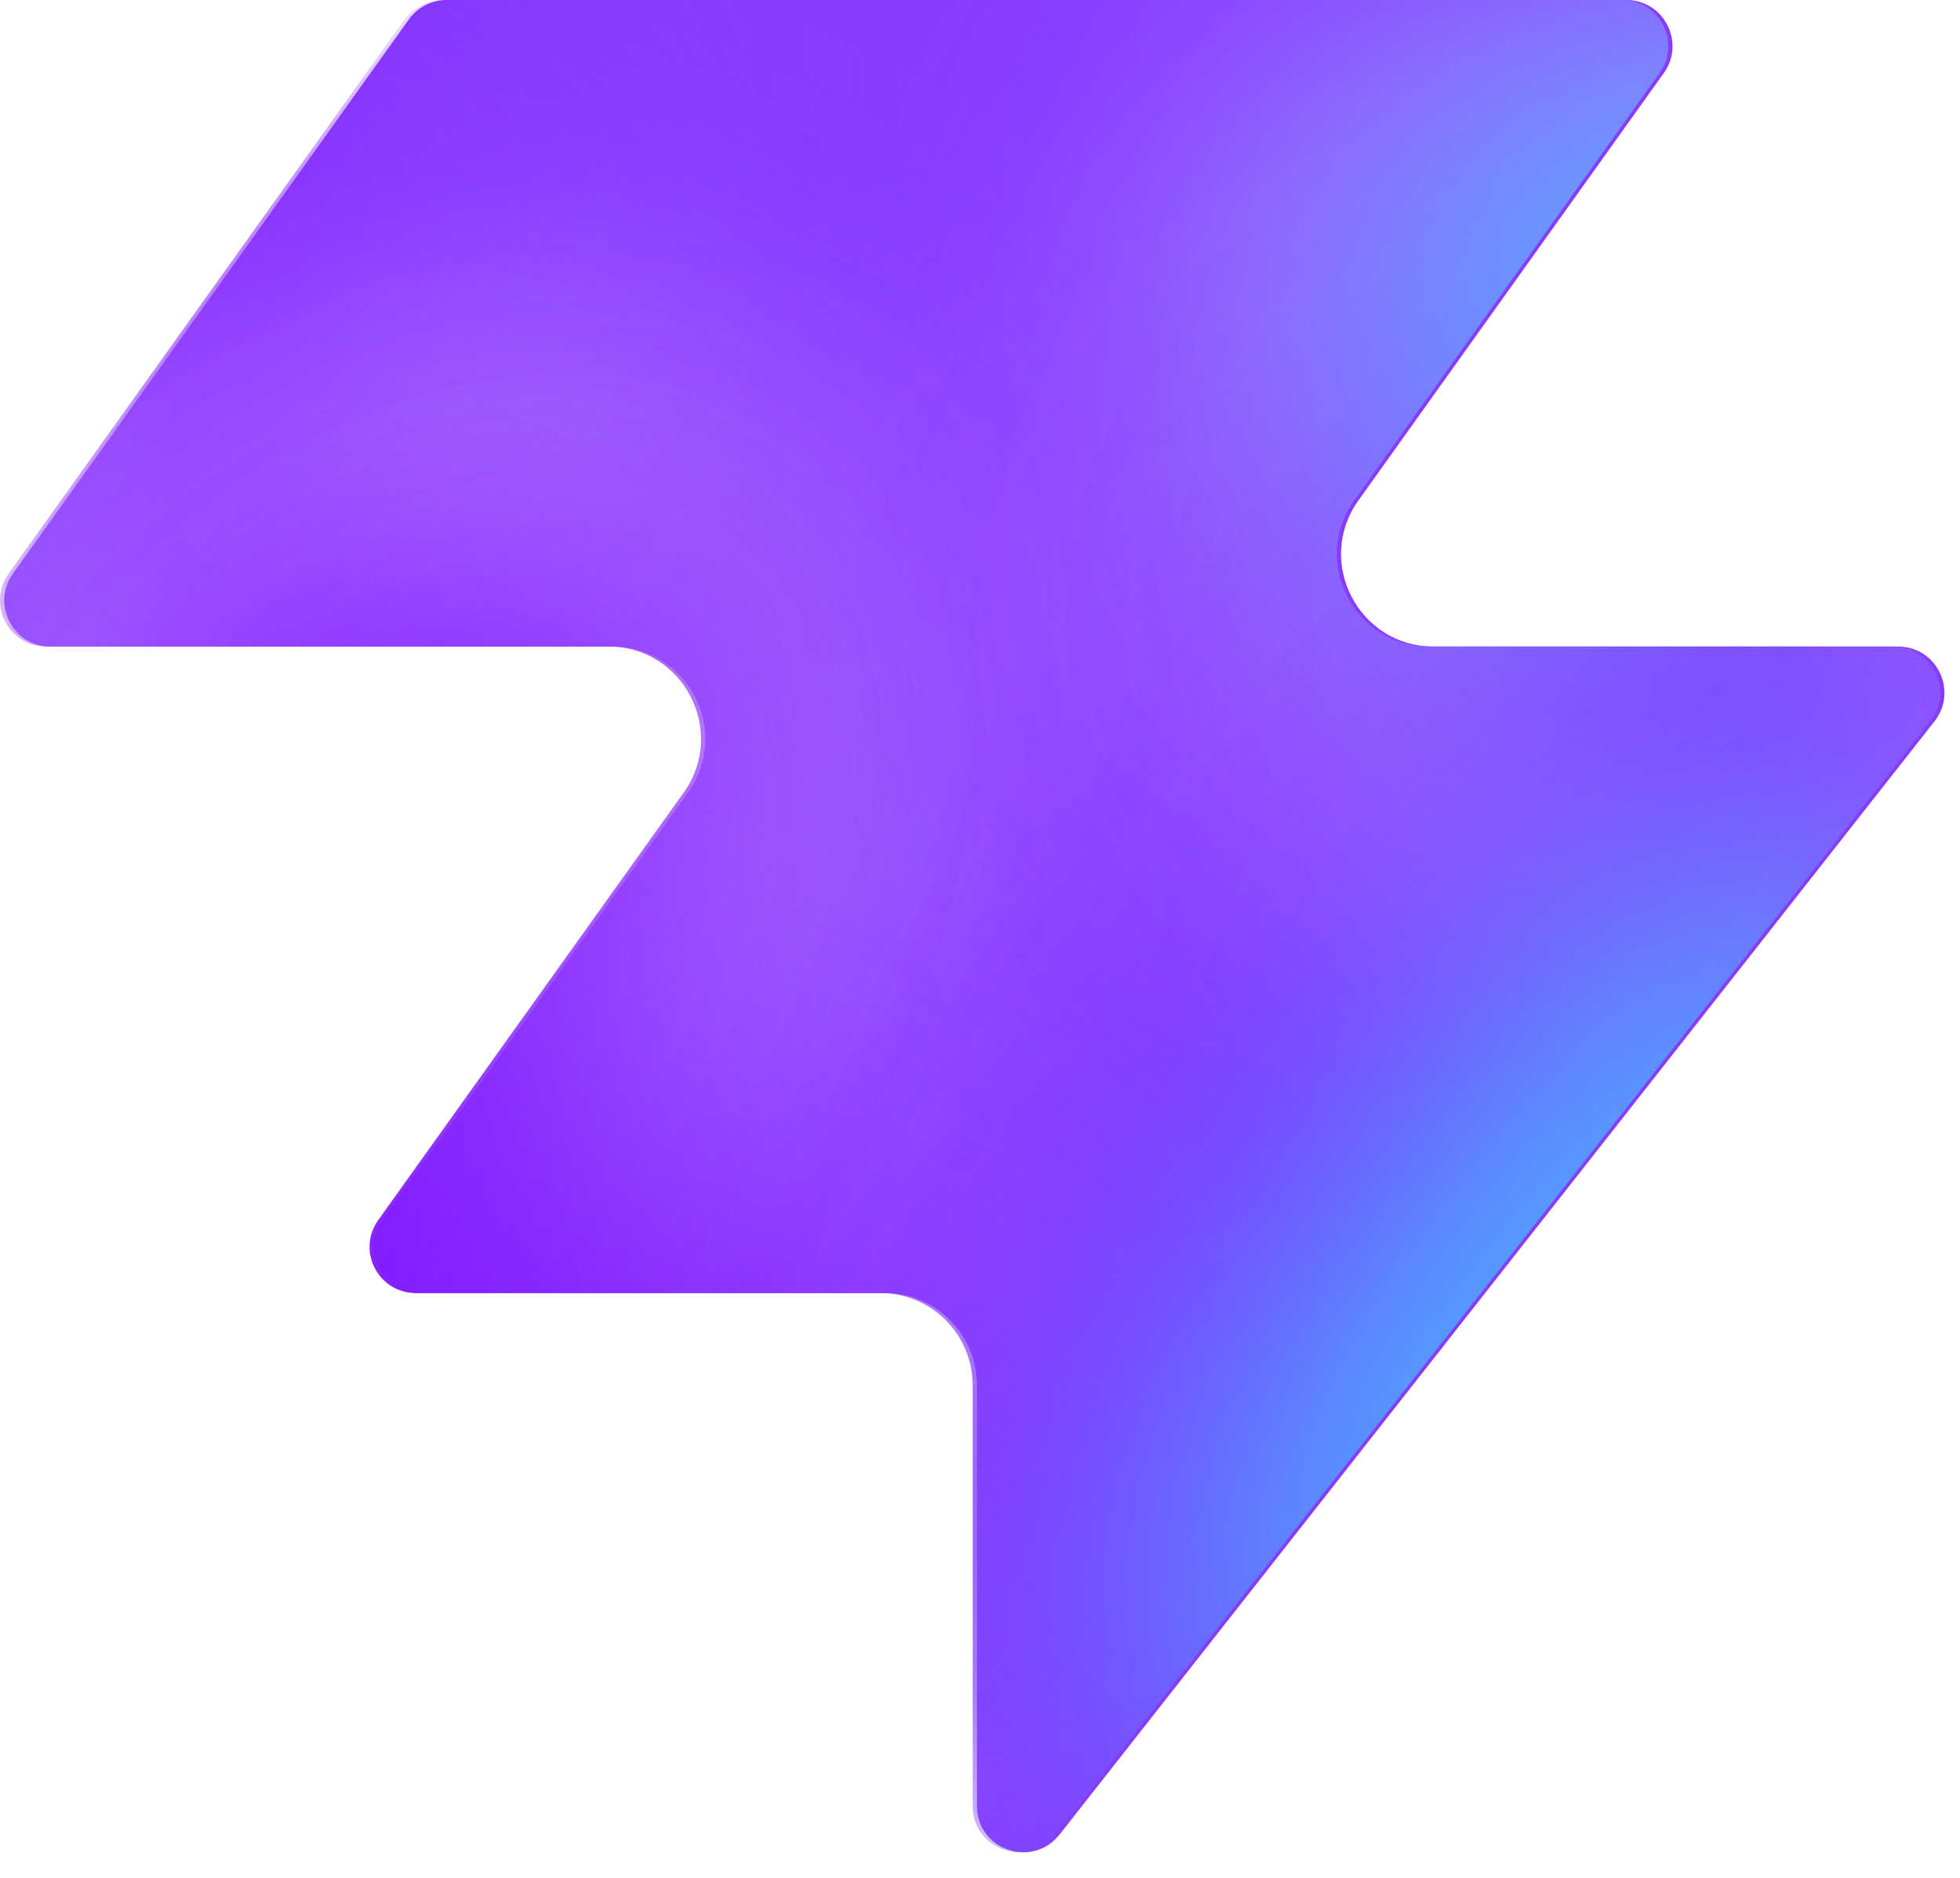
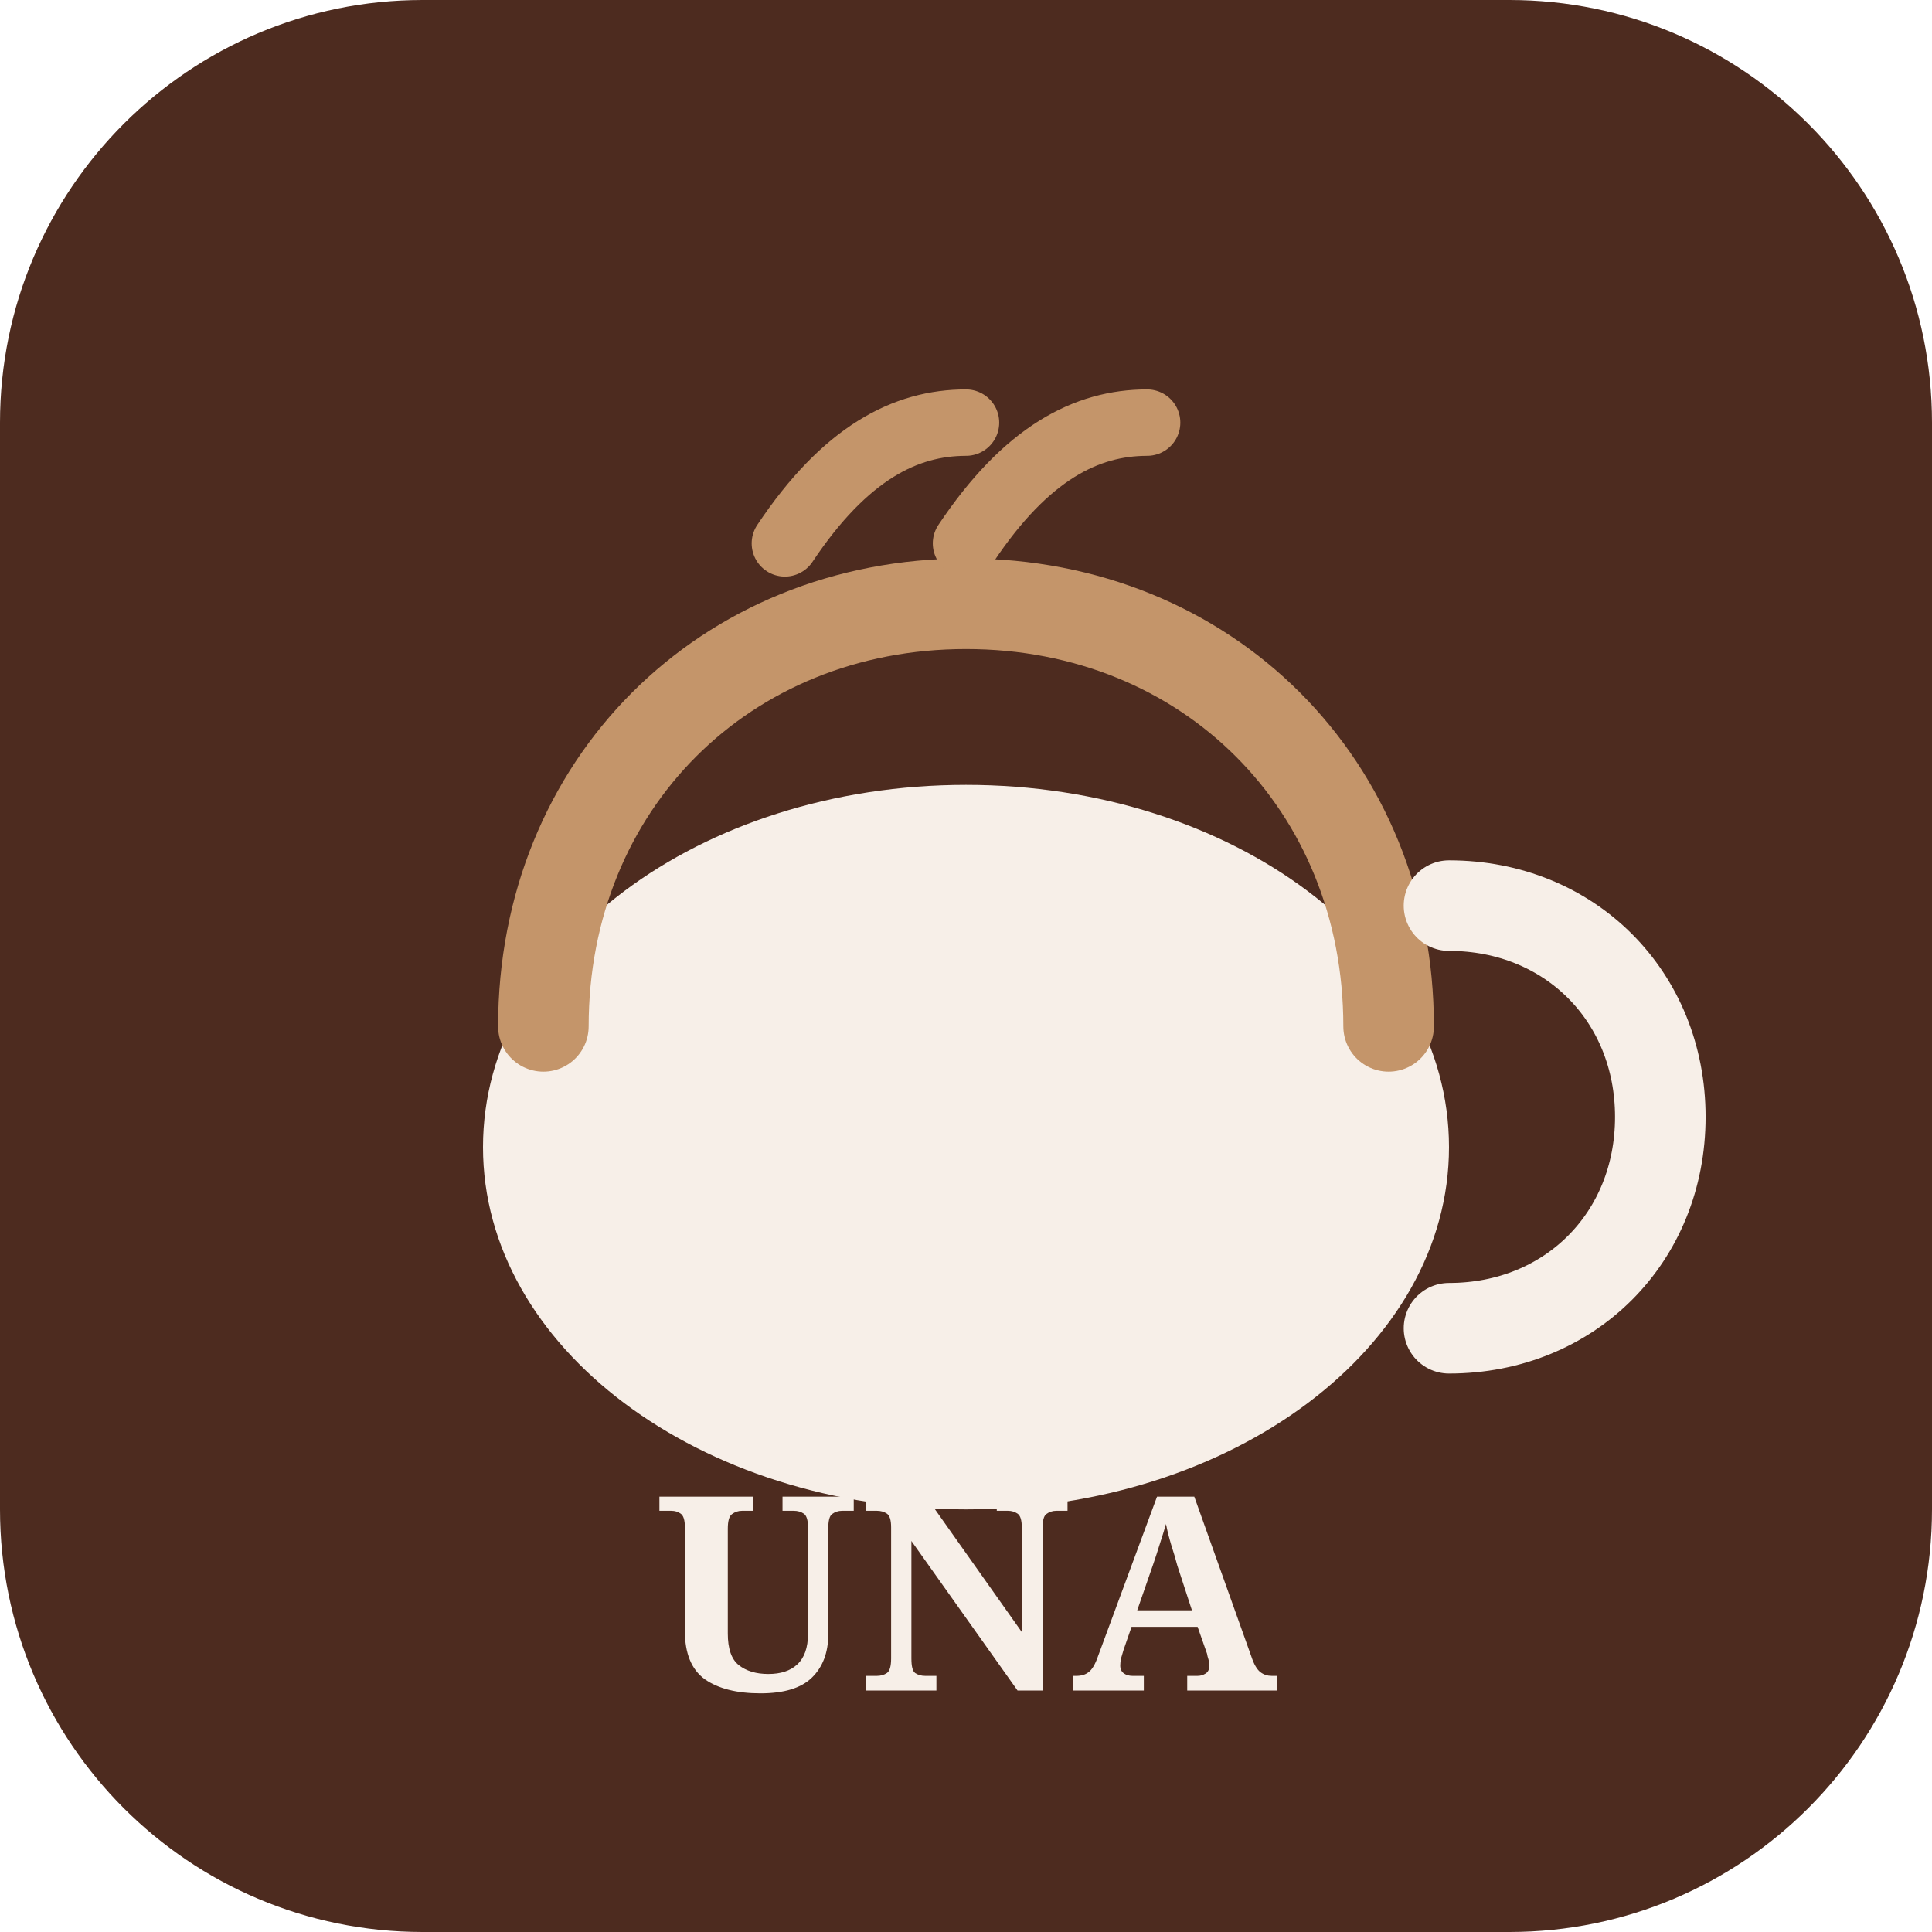
- <svg xmlns="http://www.w3.org/2000/svg" width="48" height="46" fill="none" viewBox="0 0 48 46">
-   <path fill="#863bff" d="M25.946 44.938c-.664.845-2.021.375-2.021-.698V33.937a2.26 2.26 0 0 0-2.262-2.262H10.287c-.92 0-1.456-1.04-.92-1.788l7.48-10.471c1.07-1.497 0-3.578-1.842-3.578H1.237c-.92 0-1.456-1.04-.92-1.788L10.013.474c.214-.297.556-.474.92-.474h28.894c.92 0 1.456 1.04.92 1.788l-7.48 10.471c-1.07 1.498 0 3.579 1.842 3.579h11.377c.943 0 1.473 1.088.89 1.83L25.947 44.94z" style="fill:#863bff;fill:color(display-p3 .525 .23 1);fill-opacity:1" />
-   <mask id="a" width="48" height="46" x="0" y="0" maskUnits="userSpaceOnUse" style="mask-type:alpha">
-     <path fill="#000" d="M25.842 44.938c-.664.844-2.021.375-2.021-.698V33.937a2.26 2.26 0 0 0-2.262-2.262H10.183c-.92 0-1.456-1.04-.92-1.788l7.48-10.471c1.07-1.498 0-3.579-1.842-3.579H1.133c-.92 0-1.456-1.04-.92-1.787L9.91.473c.214-.297.556-.474.92-.474h28.894c.92 0 1.456 1.04.92 1.788l-7.48 10.471c-1.07 1.498 0 3.578 1.842 3.578h11.377c.943 0 1.473 1.088.89 1.832L25.843 44.94z" style="fill:#000;fill-opacity:1" />
-   </mask>
-   <g mask="url(#a)">
-     <g filter="url(#b)">
-       <ellipse cx="5.508" cy="14.704" fill="#ede6ff" rx="5.508" ry="14.704" style="fill:#ede6ff;fill:color(display-p3 .927 .903 1);fill-opacity:1" transform="matrix(.00324 1 1 -.00324 -4.47 31.516)" />
-     </g>
-     <g filter="url(#c)">
-       <ellipse cx="10.399" cy="29.851" fill="#ede6ff" rx="10.399" ry="29.851" style="fill:#ede6ff;fill:color(display-p3 .927 .903 1);fill-opacity:1" transform="matrix(.00324 1 1 -.00324 -39.328 7.883)" />
-     </g>
-     <g filter="url(#d)">
-       <ellipse cx="5.508" cy="30.487" fill="#7e14ff" rx="5.508" ry="30.487" style="fill:#7e14ff;fill:color(display-p3 .492 .077 1);fill-opacity:1" transform="rotate(89.814 -25.913 -14.639)scale(1 -1)" />
-     </g>
-     <g filter="url(#e)">
-       <ellipse cx="5.508" cy="30.599" fill="#7e14ff" rx="5.508" ry="30.599" style="fill:#7e14ff;fill:color(display-p3 .492 .077 1);fill-opacity:1" transform="rotate(89.814 -32.644 -3.334)scale(1 -1)" />
-     </g>
-     <g filter="url(#f)">
-       <ellipse cx="5.508" cy="30.599" fill="#7e14ff" rx="5.508" ry="30.599" style="fill:#7e14ff;fill:color(display-p3 .492 .077 1);fill-opacity:1" transform="matrix(.00324 1 1 -.00324 -34.34 30.47)" />
-     </g>
-     <g filter="url(#g)">
-       <ellipse cx="14.072" cy="22.078" fill="#ede6ff" rx="14.072" ry="22.078" style="fill:#ede6ff;fill:color(display-p3 .927 .903 1);fill-opacity:1" transform="rotate(93.35 24.506 48.493)scale(-1 1)" />
-     </g>
-     <g filter="url(#h)">
-       <ellipse cx="3.47" cy="21.501" fill="#7e14ff" rx="3.47" ry="21.501" style="fill:#7e14ff;fill:color(display-p3 .492 .077 1);fill-opacity:1" transform="rotate(89.009 28.708 47.59)scale(-1 1)" />
-     </g>
-     <g filter="url(#i)">
-       <ellipse cx="3.47" cy="21.501" fill="#7e14ff" rx="3.47" ry="21.501" style="fill:#7e14ff;fill:color(display-p3 .492 .077 1);fill-opacity:1" transform="rotate(89.009 28.708 47.59)scale(-1 1)" />
-     </g>
-     <g filter="url(#j)">
-       <ellipse cx=".387" cy="8.972" fill="#7e14ff" rx="4.407" ry="29.108" style="fill:#7e14ff;fill:color(display-p3 .492 .077 1);fill-opacity:1" transform="rotate(39.51 .387 8.972)" />
-     </g>
-     <g filter="url(#k)">
-       <ellipse cx="47.523" cy="-6.092" fill="#7e14ff" rx="4.407" ry="29.108" style="fill:#7e14ff;fill:color(display-p3 .492 .077 1);fill-opacity:1" transform="rotate(37.892 47.523 -6.092)" />
-     </g>
-     <g filter="url(#l)">
-       <ellipse cx="41.412" cy="6.333" fill="#47bfff" rx="5.971" ry="9.665" style="fill:#47bfff;fill:color(display-p3 .28 .748 1);fill-opacity:1" transform="rotate(37.892 41.412 6.333)" />
-     </g>
-     <g filter="url(#m)">
-       <ellipse cx="-1.879" cy="38.332" fill="#7e14ff" rx="4.407" ry="29.108" style="fill:#7e14ff;fill:color(display-p3 .492 .077 1);fill-opacity:1" transform="rotate(37.892 -1.88 38.332)" />
-     </g>
-     <g filter="url(#n)">
-       <ellipse cx="-1.879" cy="38.332" fill="#7e14ff" rx="4.407" ry="29.108" style="fill:#7e14ff;fill:color(display-p3 .492 .077 1);fill-opacity:1" transform="rotate(37.892 -1.88 38.332)" />
-     </g>
-     <g filter="url(#o)">
-       <ellipse cx="35.651" cy="29.907" fill="#7e14ff" rx="4.407" ry="29.108" style="fill:#7e14ff;fill:color(display-p3 .492 .077 1);fill-opacity:1" transform="rotate(37.892 35.651 29.907)" />
-     </g>
-     <g filter="url(#p)">
-       <ellipse cx="38.418" cy="32.4" fill="#47bfff" rx="5.971" ry="15.297" style="fill:#47bfff;fill:color(display-p3 .28 .748 1);fill-opacity:1" transform="rotate(37.892 38.418 32.4)" />
-     </g>
-   </g>
-   <defs>
-     <filter id="b" width="60.045" height="41.654" x="-19.77" y="16.149" color-interpolation-filters="sRGB" filterUnits="userSpaceOnUse">
-       <feFlood flood-opacity="0" result="BackgroundImageFix" />
-       <feBlend in="SourceGraphic" in2="BackgroundImageFix" result="shape" />
-       <feGaussianBlur result="effect1_foregroundBlur_2002_17158" stdDeviation="7.659" />
-     </filter>
-     <filter id="c" width="90.34" height="51.437" x="-54.613" y="-7.533" color-interpolation-filters="sRGB" filterUnits="userSpaceOnUse">
-       <feFlood flood-opacity="0" result="BackgroundImageFix" />
-       <feBlend in="SourceGraphic" in2="BackgroundImageFix" result="shape" />
-       <feGaussianBlur result="effect1_foregroundBlur_2002_17158" stdDeviation="7.659" />
-     </filter>
-     <filter id="d" width="79.355" height="29.4" x="-49.64" y="2.03" color-interpolation-filters="sRGB" filterUnits="userSpaceOnUse">
-       <feFlood flood-opacity="0" result="BackgroundImageFix" />
-       <feBlend in="SourceGraphic" in2="BackgroundImageFix" result="shape" />
-       <feGaussianBlur result="effect1_foregroundBlur_2002_17158" stdDeviation="4.596" />
-     </filter>
-     <filter id="e" width="79.579" height="29.4" x="-45.045" y="20.029" color-interpolation-filters="sRGB" filterUnits="userSpaceOnUse">
-       <feFlood flood-opacity="0" result="BackgroundImageFix" />
-       <feBlend in="SourceGraphic" in2="BackgroundImageFix" result="shape" />
-       <feGaussianBlur result="effect1_foregroundBlur_2002_17158" stdDeviation="4.596" />
-     </filter>
-     <filter id="f" width="79.579" height="29.4" x="-43.513" y="21.178" color-interpolation-filters="sRGB" filterUnits="userSpaceOnUse">
-       <feFlood flood-opacity="0" result="BackgroundImageFix" />
-       <feBlend in="SourceGraphic" in2="BackgroundImageFix" result="shape" />
-       <feGaussianBlur result="effect1_foregroundBlur_2002_17158" stdDeviation="4.596" />
-     </filter>
-     <filter id="g" width="74.749" height="58.852" x="15.756" y="-17.901" color-interpolation-filters="sRGB" filterUnits="userSpaceOnUse">
-       <feFlood flood-opacity="0" result="BackgroundImageFix" />
-       <feBlend in="SourceGraphic" in2="BackgroundImageFix" result="shape" />
-       <feGaussianBlur result="effect1_foregroundBlur_2002_17158" stdDeviation="7.659" />
-     </filter>
-     <filter id="h" width="61.377" height="25.362" x="23.548" y="2.284" color-interpolation-filters="sRGB" filterUnits="userSpaceOnUse">
-       <feFlood flood-opacity="0" result="BackgroundImageFix" />
-       <feBlend in="SourceGraphic" in2="BackgroundImageFix" result="shape" />
-       <feGaussianBlur result="effect1_foregroundBlur_2002_17158" stdDeviation="4.596" />
-     </filter>
-     <filter id="i" width="61.377" height="25.362" x="23.548" y="2.284" color-interpolation-filters="sRGB" filterUnits="userSpaceOnUse">
-       <feFlood flood-opacity="0" result="BackgroundImageFix" />
-       <feBlend in="SourceGraphic" in2="BackgroundImageFix" result="shape" />
-       <feGaussianBlur result="effect1_foregroundBlur_2002_17158" stdDeviation="4.596" />
-     </filter>
-     <filter id="j" width="56.045" height="63.649" x="-27.636" y="-22.853" color-interpolation-filters="sRGB" filterUnits="userSpaceOnUse">
-       <feFlood flood-opacity="0" result="BackgroundImageFix" />
-       <feBlend in="SourceGraphic" in2="BackgroundImageFix" result="shape" />
-       <feGaussianBlur result="effect1_foregroundBlur_2002_17158" stdDeviation="4.596" />
-     </filter>
-     <filter id="k" width="54.814" height="64.646" x="20.116" y="-38.415" color-interpolation-filters="sRGB" filterUnits="userSpaceOnUse">
-       <feFlood flood-opacity="0" result="BackgroundImageFix" />
-       <feBlend in="SourceGraphic" in2="BackgroundImageFix" result="shape" />
-       <feGaussianBlur result="effect1_foregroundBlur_2002_17158" stdDeviation="4.596" />
-     </filter>
-     <filter id="l" width="33.541" height="35.313" x="24.641" y="-11.323" color-interpolation-filters="sRGB" filterUnits="userSpaceOnUse">
-       <feFlood flood-opacity="0" result="BackgroundImageFix" />
-       <feBlend in="SourceGraphic" in2="BackgroundImageFix" result="shape" />
-       <feGaussianBlur result="effect1_foregroundBlur_2002_17158" stdDeviation="4.596" />
-     </filter>
-     <filter id="m" width="54.814" height="64.646" x="-29.286" y="6.009" color-interpolation-filters="sRGB" filterUnits="userSpaceOnUse">
-       <feFlood flood-opacity="0" result="BackgroundImageFix" />
-       <feBlend in="SourceGraphic" in2="BackgroundImageFix" result="shape" />
-       <feGaussianBlur result="effect1_foregroundBlur_2002_17158" stdDeviation="4.596" />
-     </filter>
-     <filter id="n" width="54.814" height="64.646" x="-29.286" y="6.009" color-interpolation-filters="sRGB" filterUnits="userSpaceOnUse">
-       <feFlood flood-opacity="0" result="BackgroundImageFix" />
-       <feBlend in="SourceGraphic" in2="BackgroundImageFix" result="shape" />
-       <feGaussianBlur result="effect1_foregroundBlur_2002_17158" stdDeviation="4.596" />
-     </filter>
-     <filter id="o" width="54.814" height="64.646" x="8.244" y="-2.416" color-interpolation-filters="sRGB" filterUnits="userSpaceOnUse">
-       <feFlood flood-opacity="0" result="BackgroundImageFix" />
-       <feBlend in="SourceGraphic" in2="BackgroundImageFix" result="shape" />
-       <feGaussianBlur result="effect1_foregroundBlur_2002_17158" stdDeviation="4.596" />
-     </filter>
-     <filter id="p" width="39.409" height="43.623" x="18.713" y="10.588" color-interpolation-filters="sRGB" filterUnits="userSpaceOnUse">
-       <feFlood flood-opacity="0" result="BackgroundImageFix" />
-       <feBlend in="SourceGraphic" in2="BackgroundImageFix" result="shape" />
-       <feGaussianBlur result="effect1_foregroundBlur_2002_17158" stdDeviation="4.596" />
-     </filter>
-   </defs>
+ <svg xmlns="http://www.w3.org/2000/svg" viewBox="0 0 64 64" role="img" aria-label="Café UNA">
+   <rect width="64" height="64" rx="14" fill="#4d2b1f" />
+   <ellipse cx="32" cy="38" rx="16" ry="12" fill="#f7efe8" />
+   <path d="M18 34c0-8 6-14 14-14s14 6 14 14" fill="none" stroke="#c4956a" stroke-width="3" stroke-linecap="round" />
+   <path d="M48 30c4 0 7 3 7 7s-3 7-7 7" fill="none" stroke="#f7efe8" stroke-width="3" stroke-linecap="round" />
+   <path d="M26 18c2-3 4-4 6-4M32 18c2-3 4-4 6-4" fill="none" stroke="#c4956a" stroke-width="2.2" stroke-linecap="round" />
+   <text x="32" y="56" text-anchor="middle" fill="#f7efe8" font-family="Georgia, serif" font-size="9" font-weight="700">UNA</text>
</svg>
